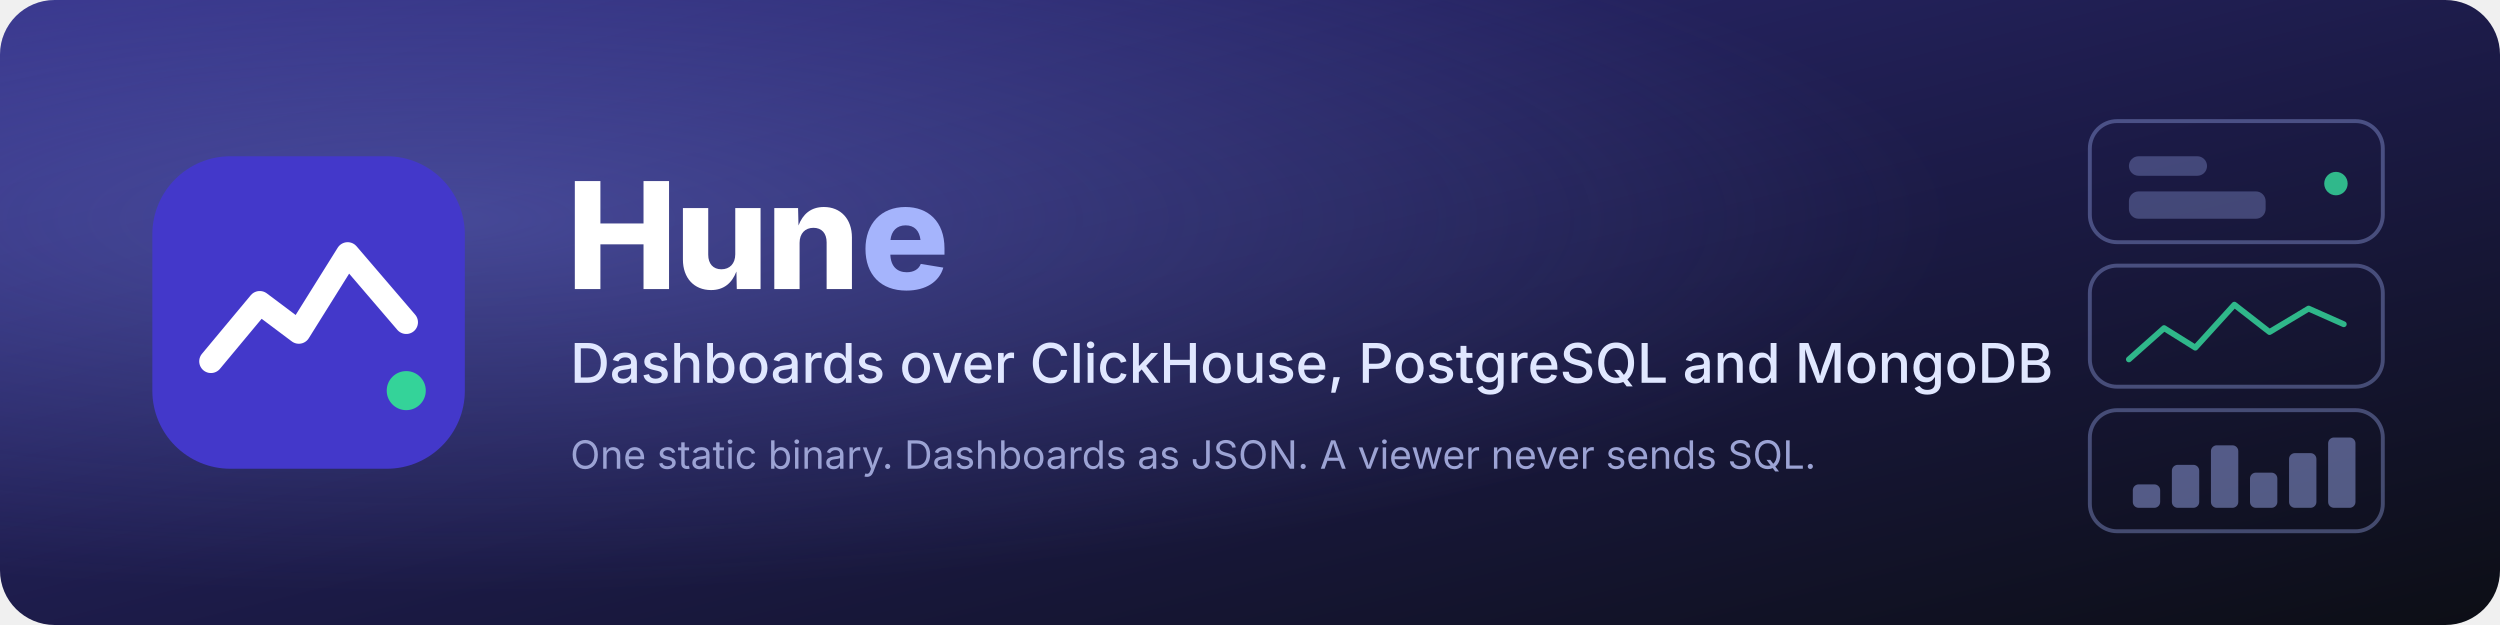
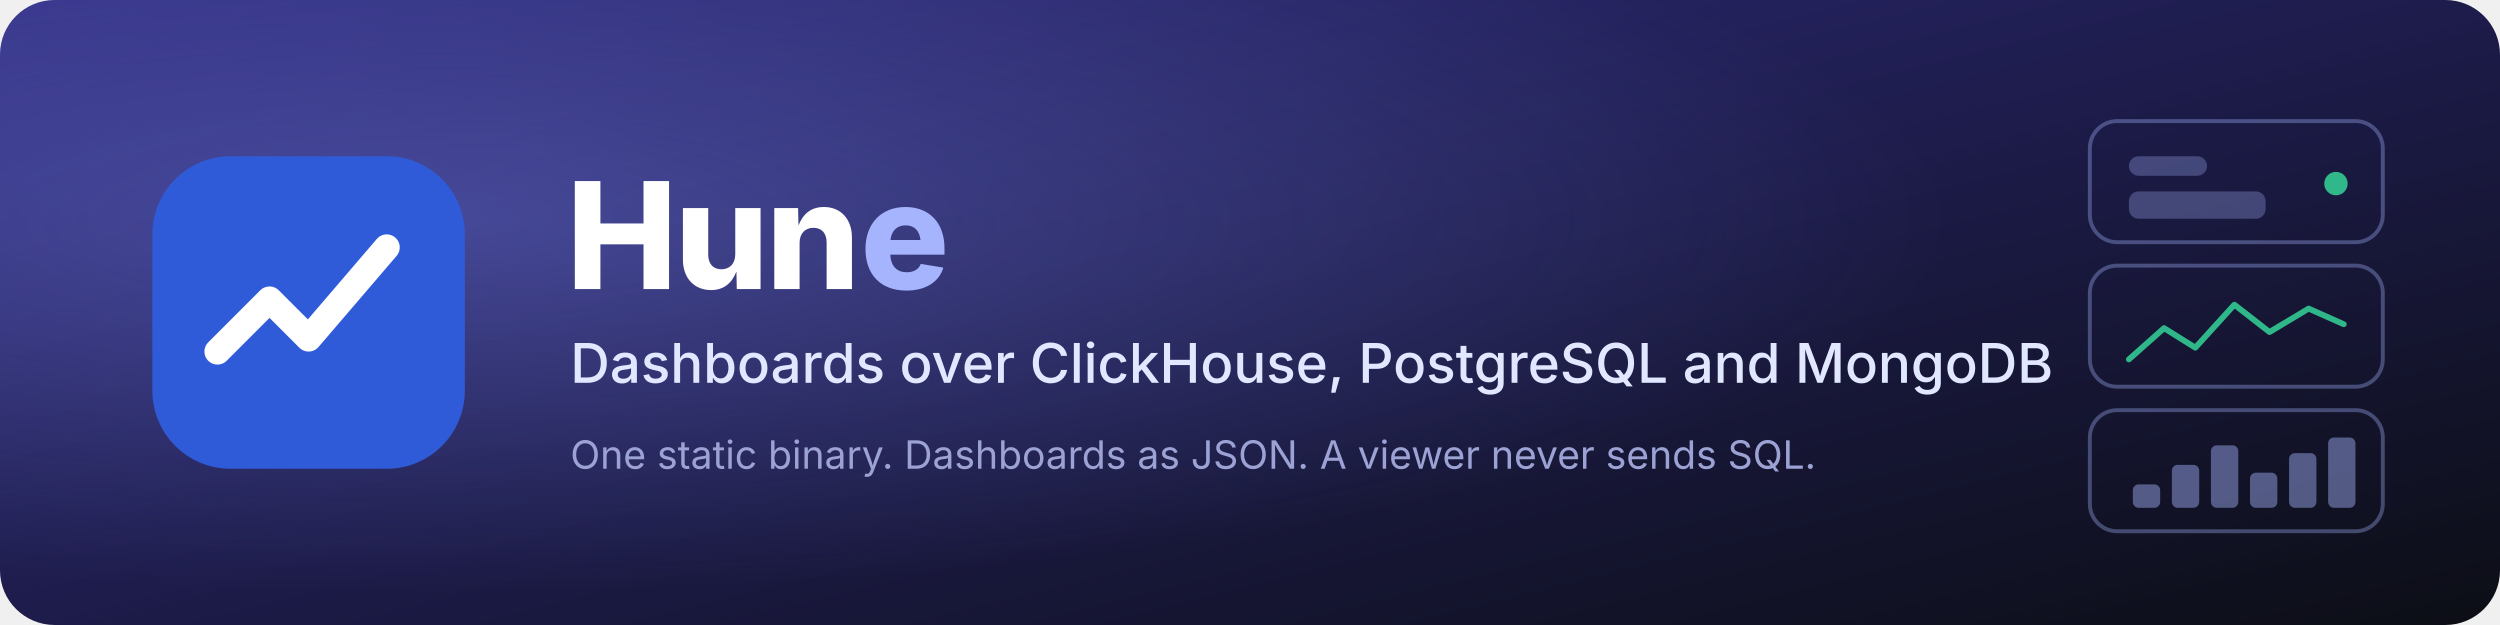
<svg xmlns="http://www.w3.org/2000/svg" viewBox="0 0 1280 320" width="1280" height="320" role="img" aria-label="Hune: dashboards over ClickHouse, PostgreSQL and MongoDB">
  <defs>
    <linearGradient id="bg" x1="0" y1="0" x2="1" y2="1">
      <stop offset="0" stop-color="#312e81" />
      <stop offset="0.55" stop-color="#1b1a45" />
      <stop offset="1" stop-color="#0c0e15" />
    </linearGradient>
    <radialGradient id="glow" cx="0.18" cy="0.35" r="0.6">
      <stop offset="0" stop-color="#818cf8" stop-opacity="0.35" />
      <stop offset="1" stop-color="#818cf8" stop-opacity="0" />
    </radialGradient>
  </defs>
  <rect width="1280" height="320" rx="28" fill="url(#bg)" />
  <rect width="1280" height="320" rx="28" fill="url(#glow)" />
-   <g transform="translate(78 80) scale(5)">
-     <rect width="32" height="32" rx="8" fill="#4338ca" />
-     <path d="M6 21l5-6 4 3 5-8 6 7" fill="none" stroke="#ffffff" stroke-width="2.4" stroke-linecap="round" stroke-linejoin="round" />
-     <circle cx="26" cy="24" r="2" fill="#34d399" />
+   <g transform="translate(78 80) scale(6.6667)">
+     <rect width="24" height="24" rx="6" fill="#2f5bd8" />
+     <path d="M5 15l4-4 3 3 6-7" fill="none" stroke="#ffffff" stroke-width="2" stroke-linecap="round" stroke-linejoin="round" />
  </g>
  <g font-family="Inter, 'Segoe UI', -apple-system, Helvetica, Arial, sans-serif">
    <text x="290" y="148" font-size="76" font-weight="800" fill="#ffffff" letter-spacing="-1.5">Hun<tspan fill="#a5b4fc">e</tspan>
    </text>
    <text x="292" y="196" font-size="28" font-weight="500" fill="#e0e7ff">Dashboards over ClickHouse, PostgreSQL and MongoDB</text>
    <text x="292" y="240" font-size="20" fill="#9ca3d4">One static binary. Dashboards as JSON. A viewer never sends SQL.</text>
  </g>
  <g fill="none" stroke="#a5b4fc" stroke-opacity="0.35" stroke-width="2">
    <rect x="1070" y="62" width="150" height="62" rx="14" />
    <rect x="1070" y="136" width="150" height="62" rx="14" />
    <rect x="1070" y="210" width="150" height="62" rx="14" />
  </g>
  <g fill="#a5b4fc" fill-opacity="0.3">
    <rect x="1090" y="80" width="40" height="10" rx="5" />
    <rect x="1090" y="98" width="70" height="14" rx="5" />
  </g>
  <path d="M1090 184l18-16 16 10 20-22 18 14 20-12 18 8" fill="none" stroke="#34d399" stroke-width="3" stroke-linecap="round" stroke-linejoin="round" stroke-opacity="0.85" />
  <g fill="#a5b4fc" fill-opacity="0.45">
    <rect x="1092" y="248" width="14" height="12" rx="3" />
    <rect x="1112" y="238" width="14" height="22" rx="3" />
    <rect x="1132" y="228" width="14" height="32" rx="3" />
    <rect x="1152" y="242" width="14" height="18" rx="3" />
    <rect x="1172" y="232" width="14" height="28" rx="3" />
    <rect x="1192" y="224" width="14" height="36" rx="3" />
  </g>
  <circle cx="1196" cy="94" r="6" fill="#34d399" fill-opacity="0.85" />
</svg>
